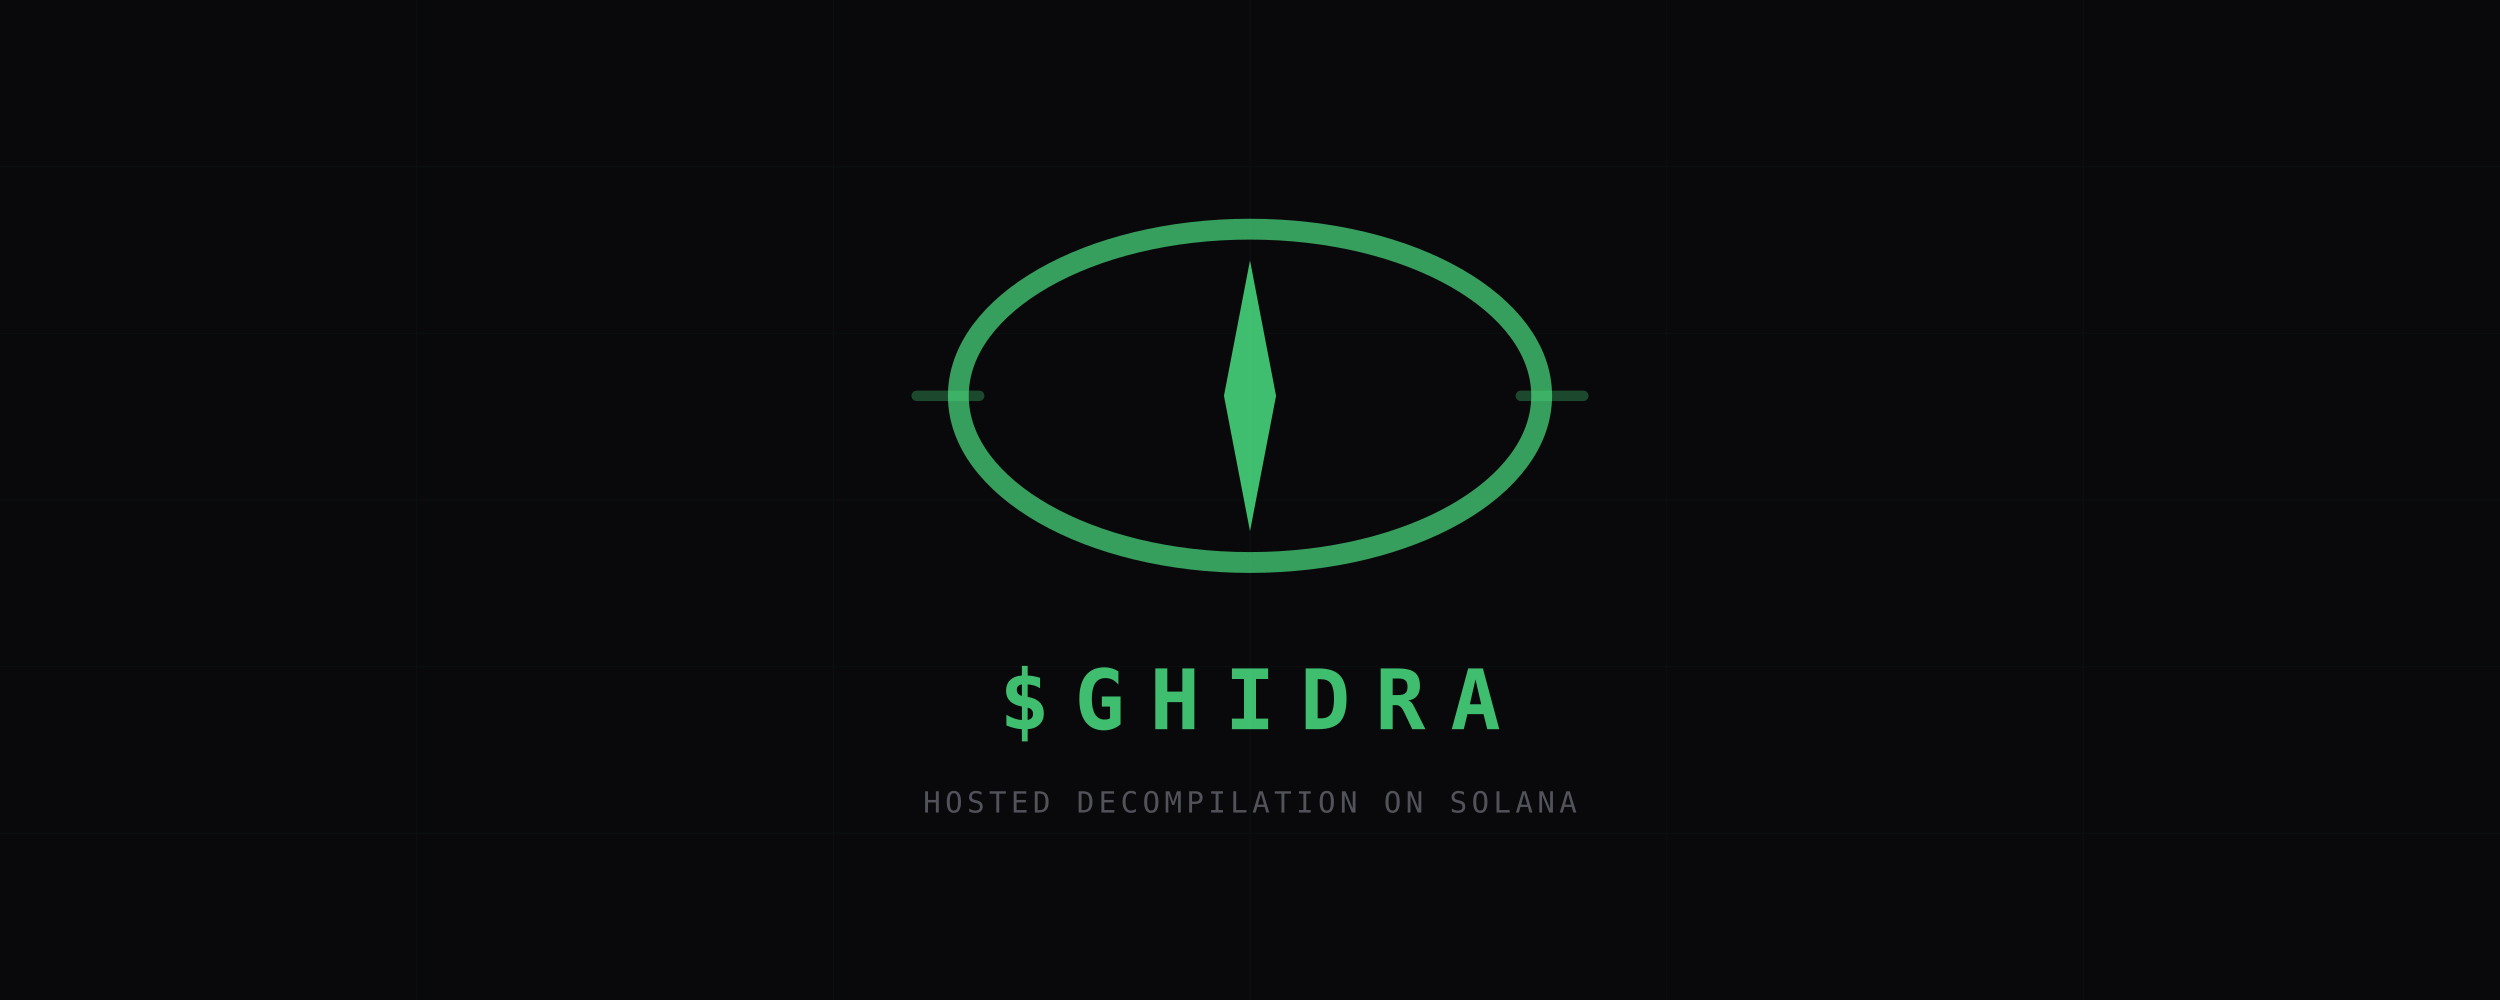
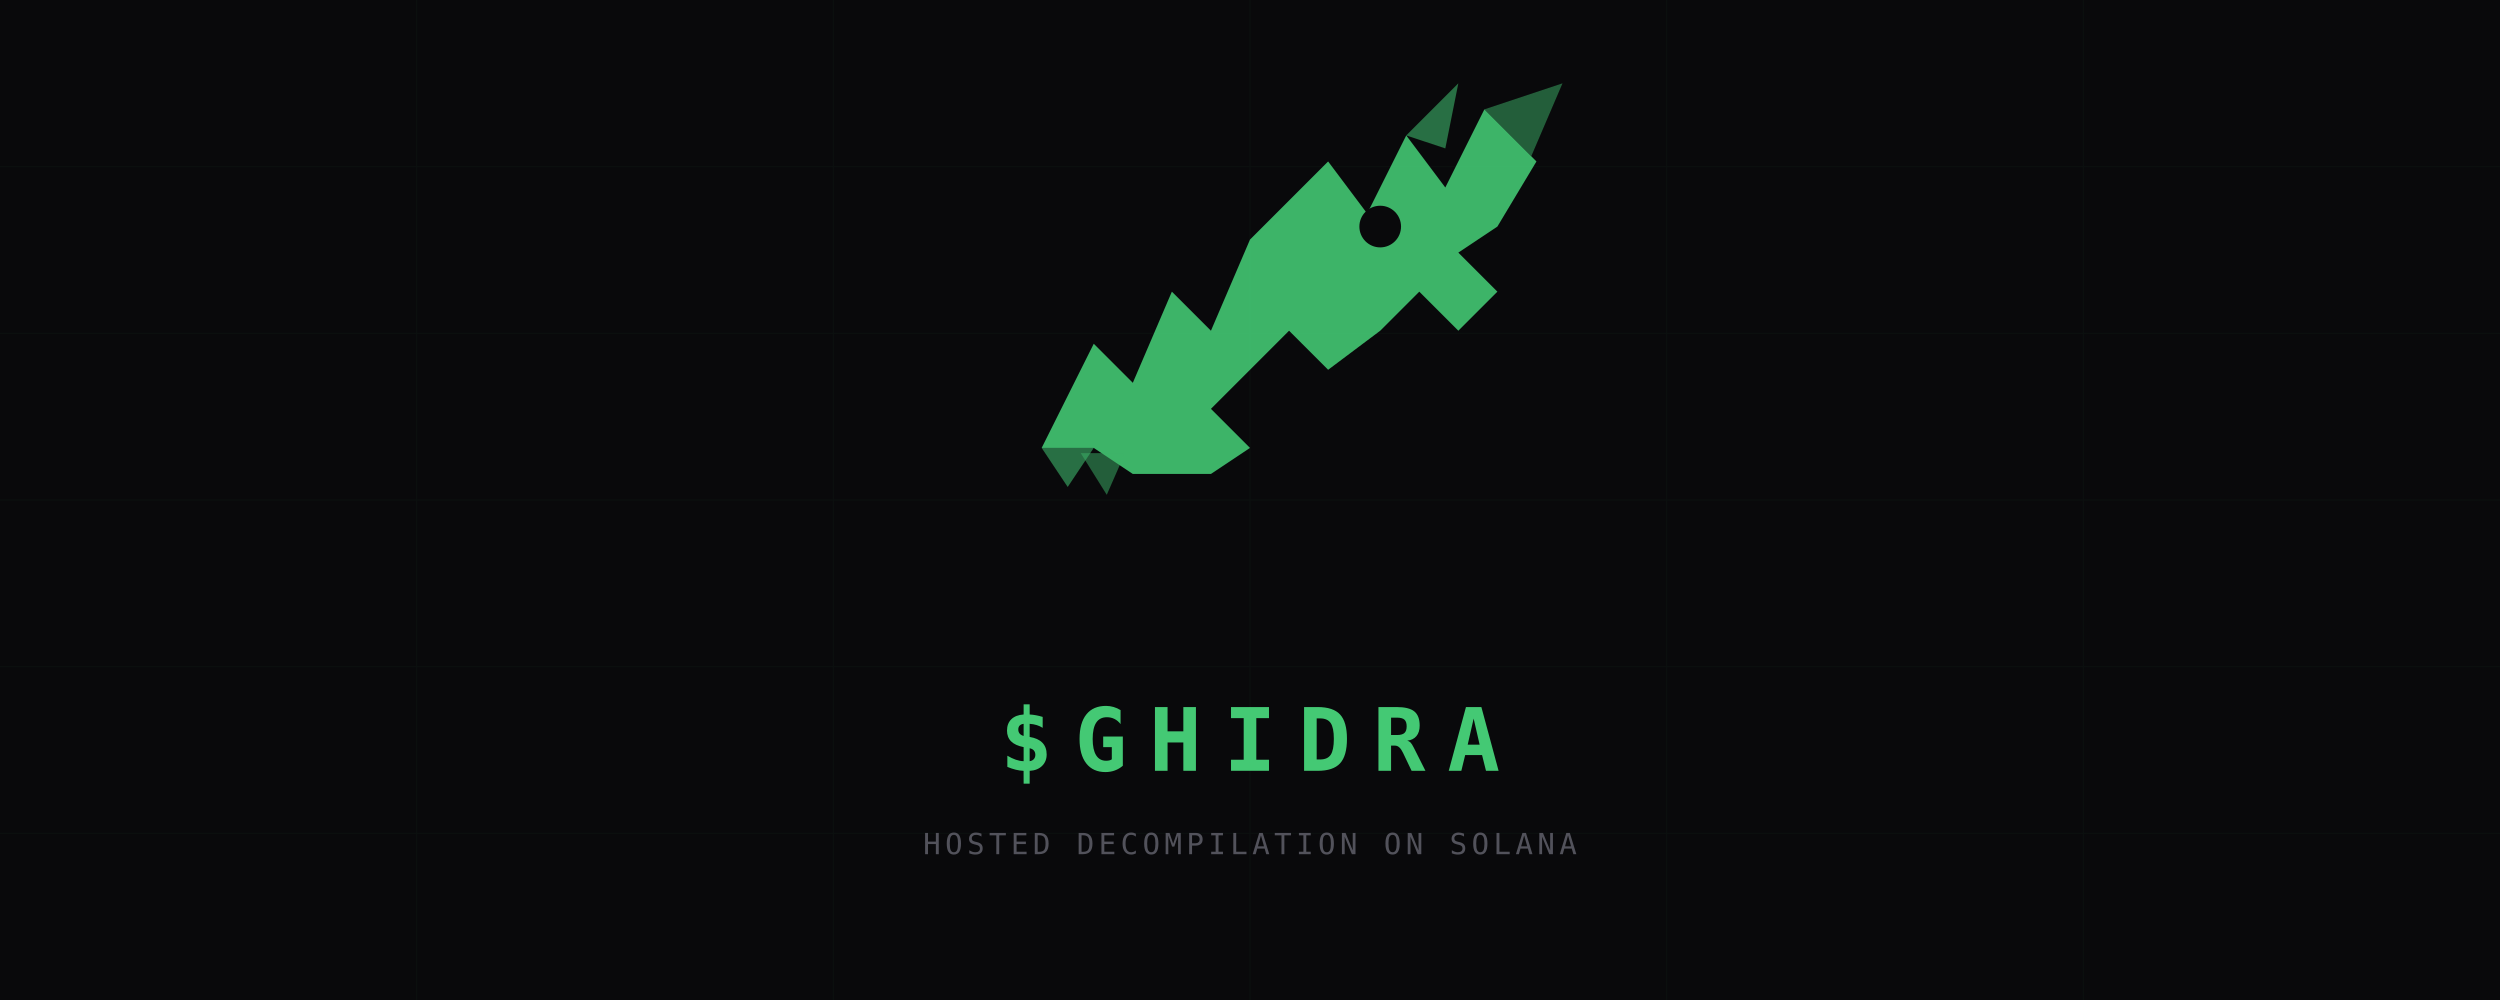
<svg xmlns="http://www.w3.org/2000/svg" viewBox="0 0 2400 960" fill="none">
  <rect width="2400" height="960" fill="#09090b" />
-   <g stroke="#4ade80" opacity="0.03" stroke-width="1">
+   <g stroke="#4ade80" opacity="0.035" stroke-width="1">
    <line x1="0" y1="160" x2="2400" y2="160" />
    <line x1="0" y1="320" x2="2400" y2="320" />
    <line x1="0" y1="480" x2="2400" y2="480" />
    <line x1="0" y1="640" x2="2400" y2="640" />
    <line x1="0" y1="800" x2="2400" y2="800" />
    <line x1="400" y1="0" x2="400" y2="960" />
    <line x1="800" y1="0" x2="800" y2="960" />
    <line x1="1200" y1="0" x2="1200" y2="960" />
    <line x1="1600" y1="0" x2="1600" y2="960" />
    <line x1="2000" y1="0" x2="2000" y2="960" />
  </g>
-   <ellipse cx="1200" cy="380" rx="280" ry="160" stroke="#4ade80" stroke-width="20" fill="none" opacity="0.7" />
-   <path d="M1200 250 L1225 380 L1200 510 L1175 380 Z" fill="#4ade80" opacity="0.85" />
-   <line x1="880" y1="380" x2="940" y2="380" stroke="#4ade80" stroke-width="10" stroke-linecap="round" opacity="0.3" />
-   <line x1="1460" y1="380" x2="1520" y2="380" stroke="#4ade80" stroke-width="10" stroke-linecap="round" opacity="0.3" />
-   <text x="1200" y="700" text-anchor="middle" font-family="monospace" font-size="80" font-weight="700" fill="#4ade80" letter-spacing="0.3em" opacity="0.85">$GHIDRA</text>
-   <text x="1200" y="780" text-anchor="middle" font-family="monospace" font-size="28" fill="#52525b" letter-spacing="0.15em">HOSTED DECOMPILATION ON SOLANA</text>
+   <g fill="#4ade80" opacity="0.8" transform="translate(900,80) scale(2.5)">
+     <polygon points="40,140 60,100 75,115 90,80 105,95 120,60 150,30 165,50 180,20 195,40 210,10 230,30 215,55 200,65 215,80 200,95 185,80 170,95 150,110 135,95 120,110 105,125 120,140 105,150 75,150 60,140" />
+     <circle cx="170" cy="55" r="8" fill="#09090b" />
+     <polygon points="180,20 200,0 195,25" opacity="0.6" />
+     <polygon points="210,10 240,0 228,28" opacity="0.5" />
+     <polygon points="40,140 50,155 60,140" opacity="0.6" />
+     <polygon points="55,142 65,158 72,142" opacity="0.5" />
+   </g>
+   <text x="1200" y="740" text-anchor="middle" font-family="monospace" font-size="84" font-weight="700" fill="#4ade80" letter-spacing="0.25em" opacity="0.9">$GHIDRA</text>
+   <text x="1200" y="820" text-anchor="middle" font-family="monospace" font-size="28" fill="#52525b" letter-spacing="0.15em">HOSTED DECOMPILATION ON SOLANA</text>
</svg>
